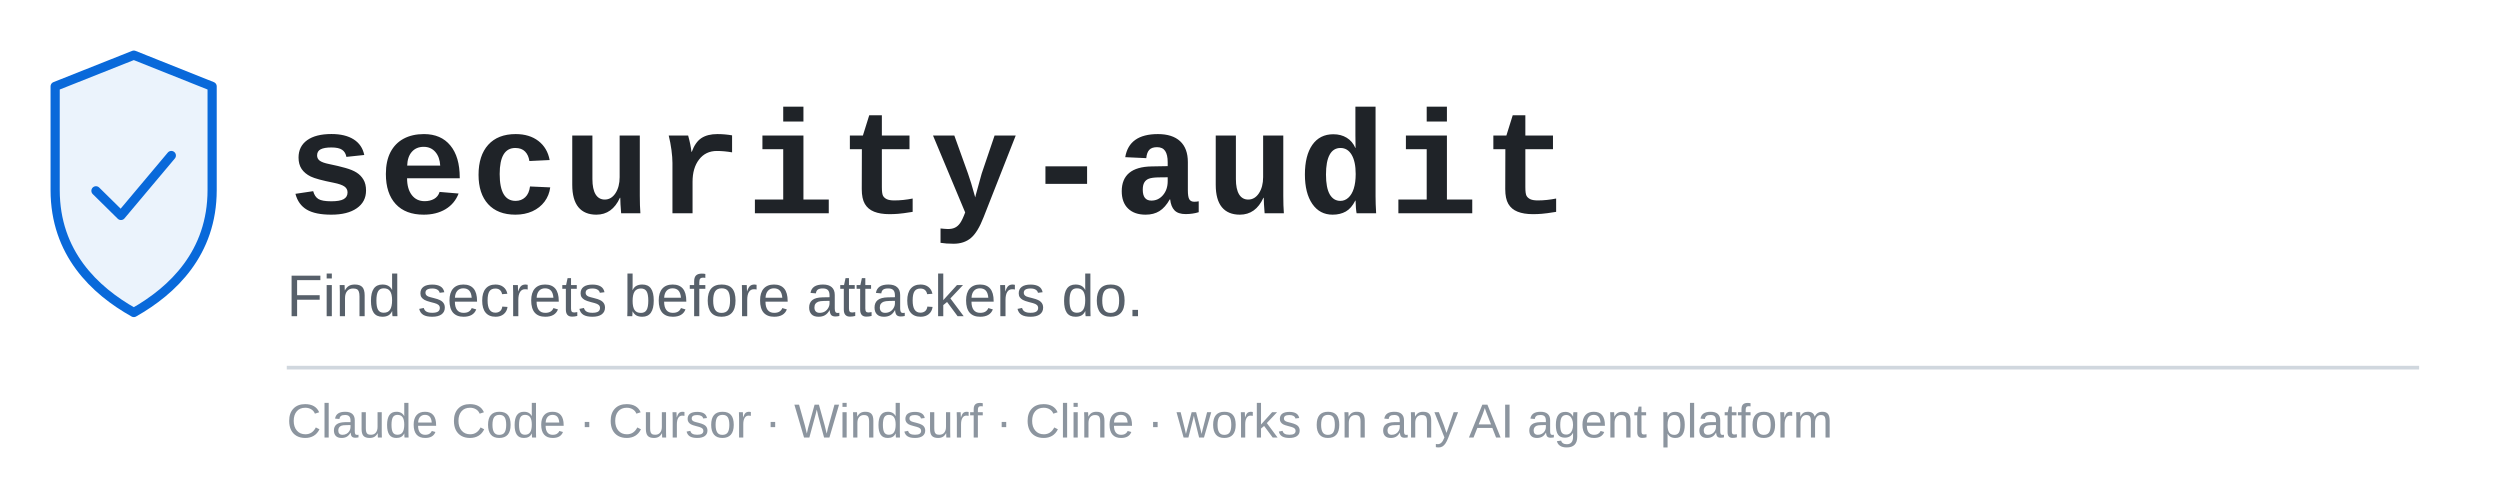
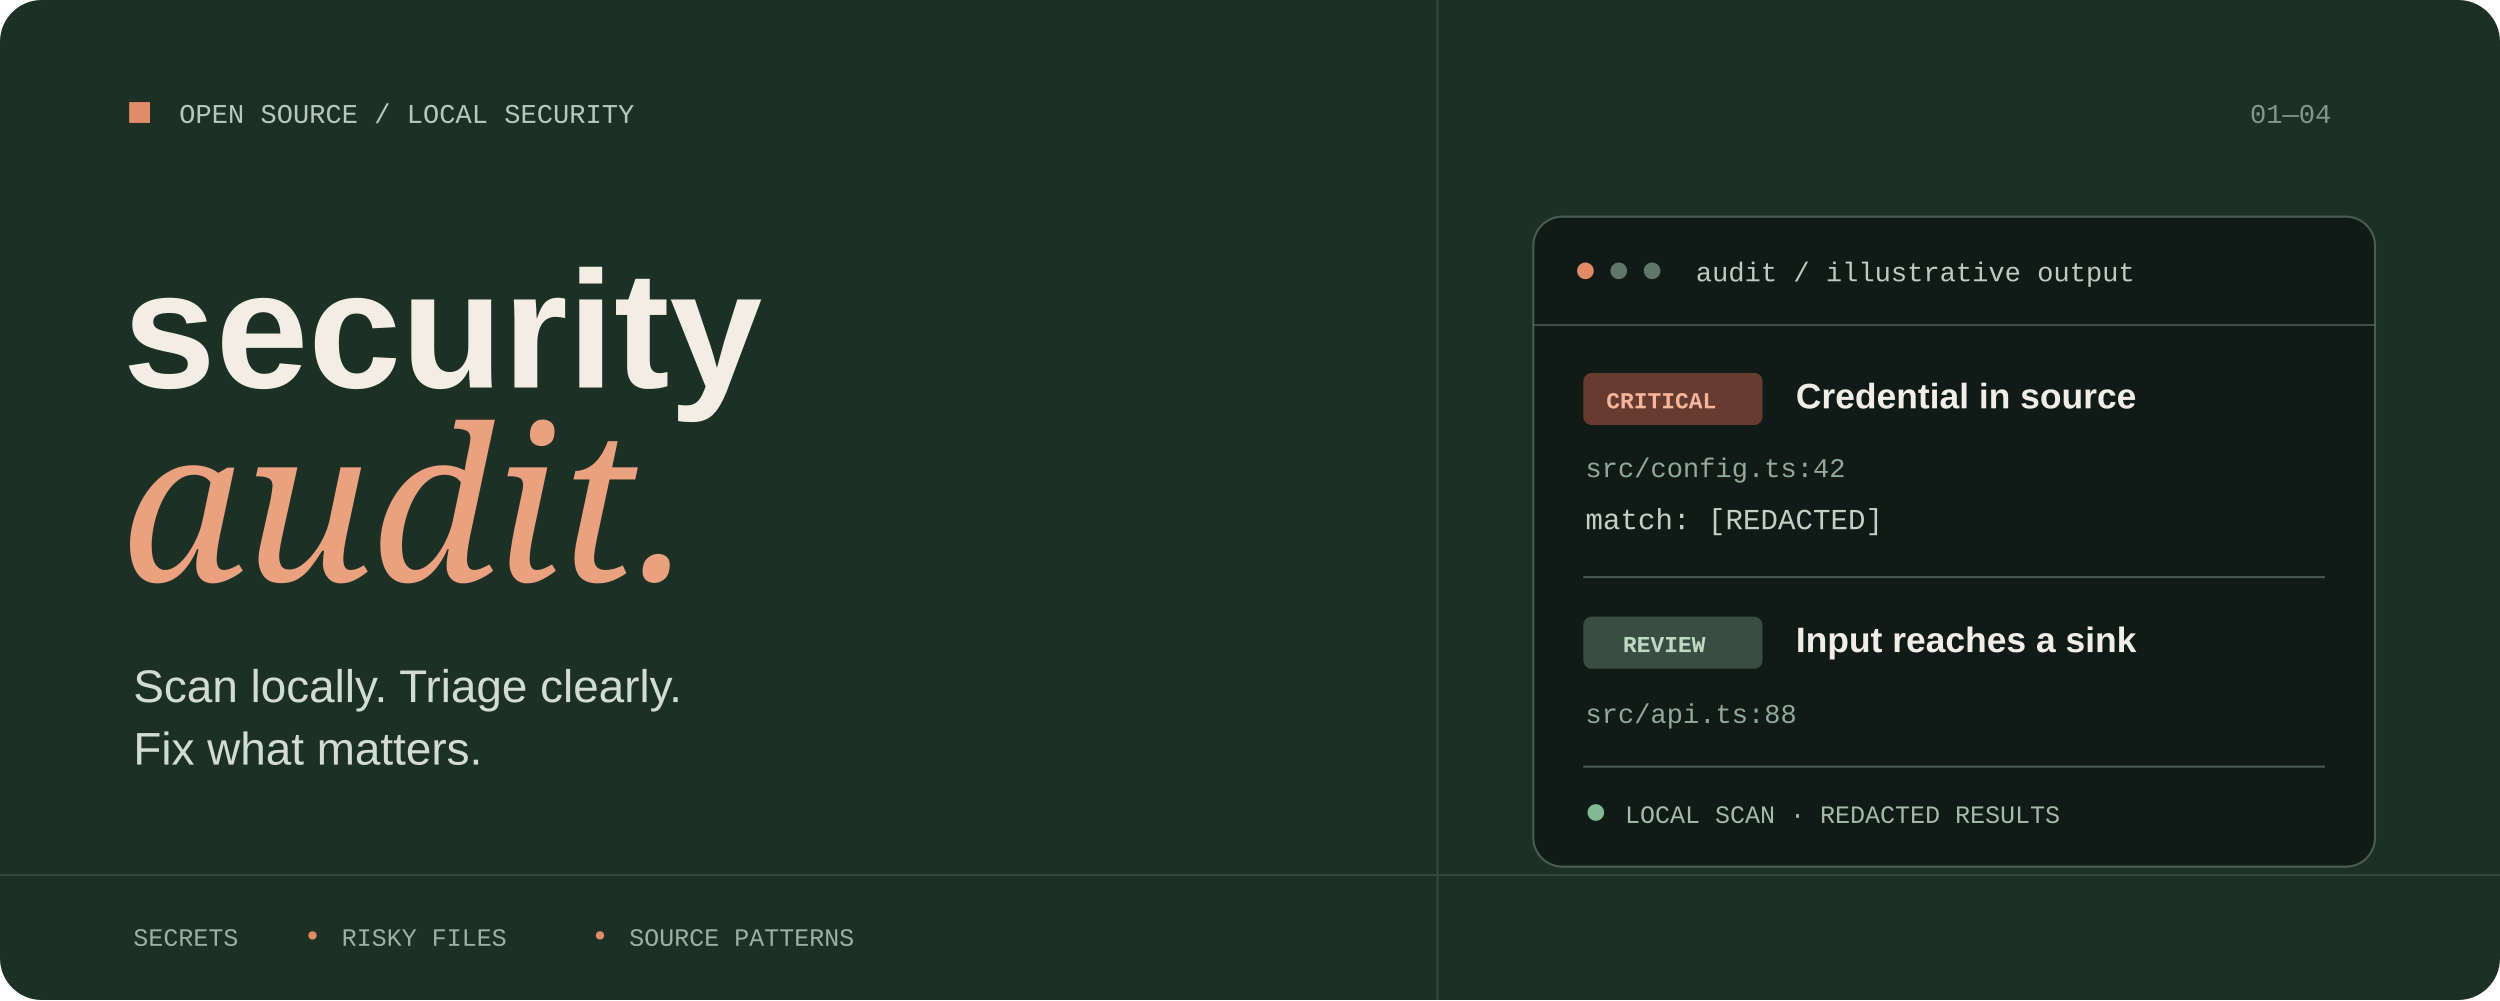
- <svg xmlns="http://www.w3.org/2000/svg" viewBox="0 0 680 130" width="680" height="130">
-   <path d="M36.4,15 L57.7,23.5 L57.7,51.7 C57.7,68.8 47,79 36.4,85 C25.7,79 15,68.8 15,51.7 L15,23.5 Z" fill="rgba(9,105,218,0.08)" stroke="#0969da" stroke-width="2.5" stroke-linejoin="round" stroke-linecap="round" />
-   <path d="M26.1,51.9 L32.9,58.6 L46.6,42.3" fill="none" stroke="#0969da" stroke-width="2.5" stroke-linecap="round" stroke-linejoin="round" />
-   <text x="78" y="58" font-family="'Courier New', Courier, monospace" font-size="40" font-weight="700" fill="#1f2328" letter-spacing="1">security-audit</text>
-   <text x="78" y="86" font-family="Arial, 'Helvetica Neue', sans-serif" font-size="16" fill="#57606a">Find secrets before attackers do.</text>
-   <line x1="78" y1="100" x2="658" y2="100" stroke="#d0d7de" stroke-width="1" />
-   <text x="78" y="119" font-family="Arial, 'Helvetica Neue', sans-serif" font-size="13" fill="#8c959f">Claude Code · Cursor · Windsurf · Cline · works on any AI agent platform</text>
+ <svg xmlns="http://www.w3.org/2000/svg" viewBox="0 0 1200 480" role="img" aria-labelledby="title desc">
+   <rect width="1200" height="480" rx="20" fill="#1d3026" />
+   <path d="M0 420H1200M690 0V480" stroke="#b5c1b5" stroke-opacity=".17" />
+   <g font-family="'Courier New',monospace" font-size="13">
+     <rect x="62" y="49" width="10" height="10" fill="#e28b68" />
+     <text x="86" y="59" fill="#b9c8bb">OPEN SOURCE / LOCAL SECURITY</text>
+     <text x="1080" y="59" fill="#83978a">01—04</text>
+   </g>
+   <text x="59" y="186" fill="#f2eee3" font-family="'Helvetica Neue',Arial,sans-serif" font-size="80" font-weight="700">security</text>
+   <text x="58" y="279" fill="#e9a17f" font-family="Georgia,serif" font-size="102" font-style="italic">audit.</text>
+   <text x="64" y="337" fill="#d3dcd1" font-family="'Helvetica Neue',Arial,sans-serif" font-size="22">Scan locally. Triage clearly.</text>
+   <text x="64" y="367" fill="#d3dcd1" font-family="'Helvetica Neue',Arial,sans-serif" font-size="22">Fix what matters.</text>
+   <g font-family="'Courier New',monospace" font-size="12">
+     <text x="64" y="454" fill="#9db0a2">SECRETS</text>
+     <circle cx="150" cy="449" r="2" fill="#e28b68" />
+     <text x="164" y="454" fill="#9db0a2">RISKY FILES</text>
+     <circle cx="288" cy="449" r="2" fill="#e28b68" />
+     <text x="302" y="454" fill="#9db0a2">SOURCE PATTERNS</text>
+   </g>
+   <g transform="translate(736 104)">
+     <rect width="404" height="312" rx="14" fill="#101a16" stroke="#607668" stroke-opacity=".7" />
+     <path d="M0 52H404" stroke="#607668" stroke-opacity=".55" />
+     <circle cx="25" cy="26" r="4" fill="#e28b68" />
+     <circle cx="41" cy="26" r="4" fill="#607668" />
+     <circle cx="57" cy="26" r="4" fill="#607668" />
+     <text x="78" y="31" fill="#becbc0" font-family="'Courier New',monospace" font-size="13">audit / illustrative output</text>
+     <rect x="24" y="75" width="86" height="25" rx="4" fill="#673b30" />
+     <text x="35" y="92" fill="#f6b69c" font-family="'Courier New',monospace" font-size="11" font-weight="700">CRITICAL</text>
+     <text x="126" y="92" fill="#f0eee6" font-family="'Helvetica Neue',Arial,sans-serif" font-size="17" font-weight="600">Credential in source</text>
+     <text x="25" y="125" fill="#91a99a" font-family="'Courier New',monospace" font-size="13">src/config.ts:42</text>
+     <text x="25" y="150" fill="#c3d0c4" font-family="'Courier New',monospace" font-size="14">match: [REDACTED]</text>
+     <path d="M24 173H380" stroke="#46594e" />
+     <rect x="24" y="192" width="86" height="25" rx="4" fill="#394d42" />
+     <text x="43" y="209" fill="#bfdac4" font-family="'Courier New',monospace" font-size="11" font-weight="700">REVIEW</text>
+     <text x="126" y="209" fill="#f0eee6" font-family="'Helvetica Neue',Arial,sans-serif" font-size="17" font-weight="600">Input reaches a sink</text>
+     <text x="25" y="243" fill="#91a99a" font-family="'Courier New',monospace" font-size="13">src/api.ts:88</text>
+     <path d="M24 264H380" stroke="#46594e" />
+     <circle cx="30" cy="286" r="4" fill="#82b995" />
+     <text x="44" y="291" fill="#a5bba9" font-family="'Courier New',monospace" font-size="12">LOCAL SCAN · REDACTED RESULTS</text>
+   </g>
</svg>
